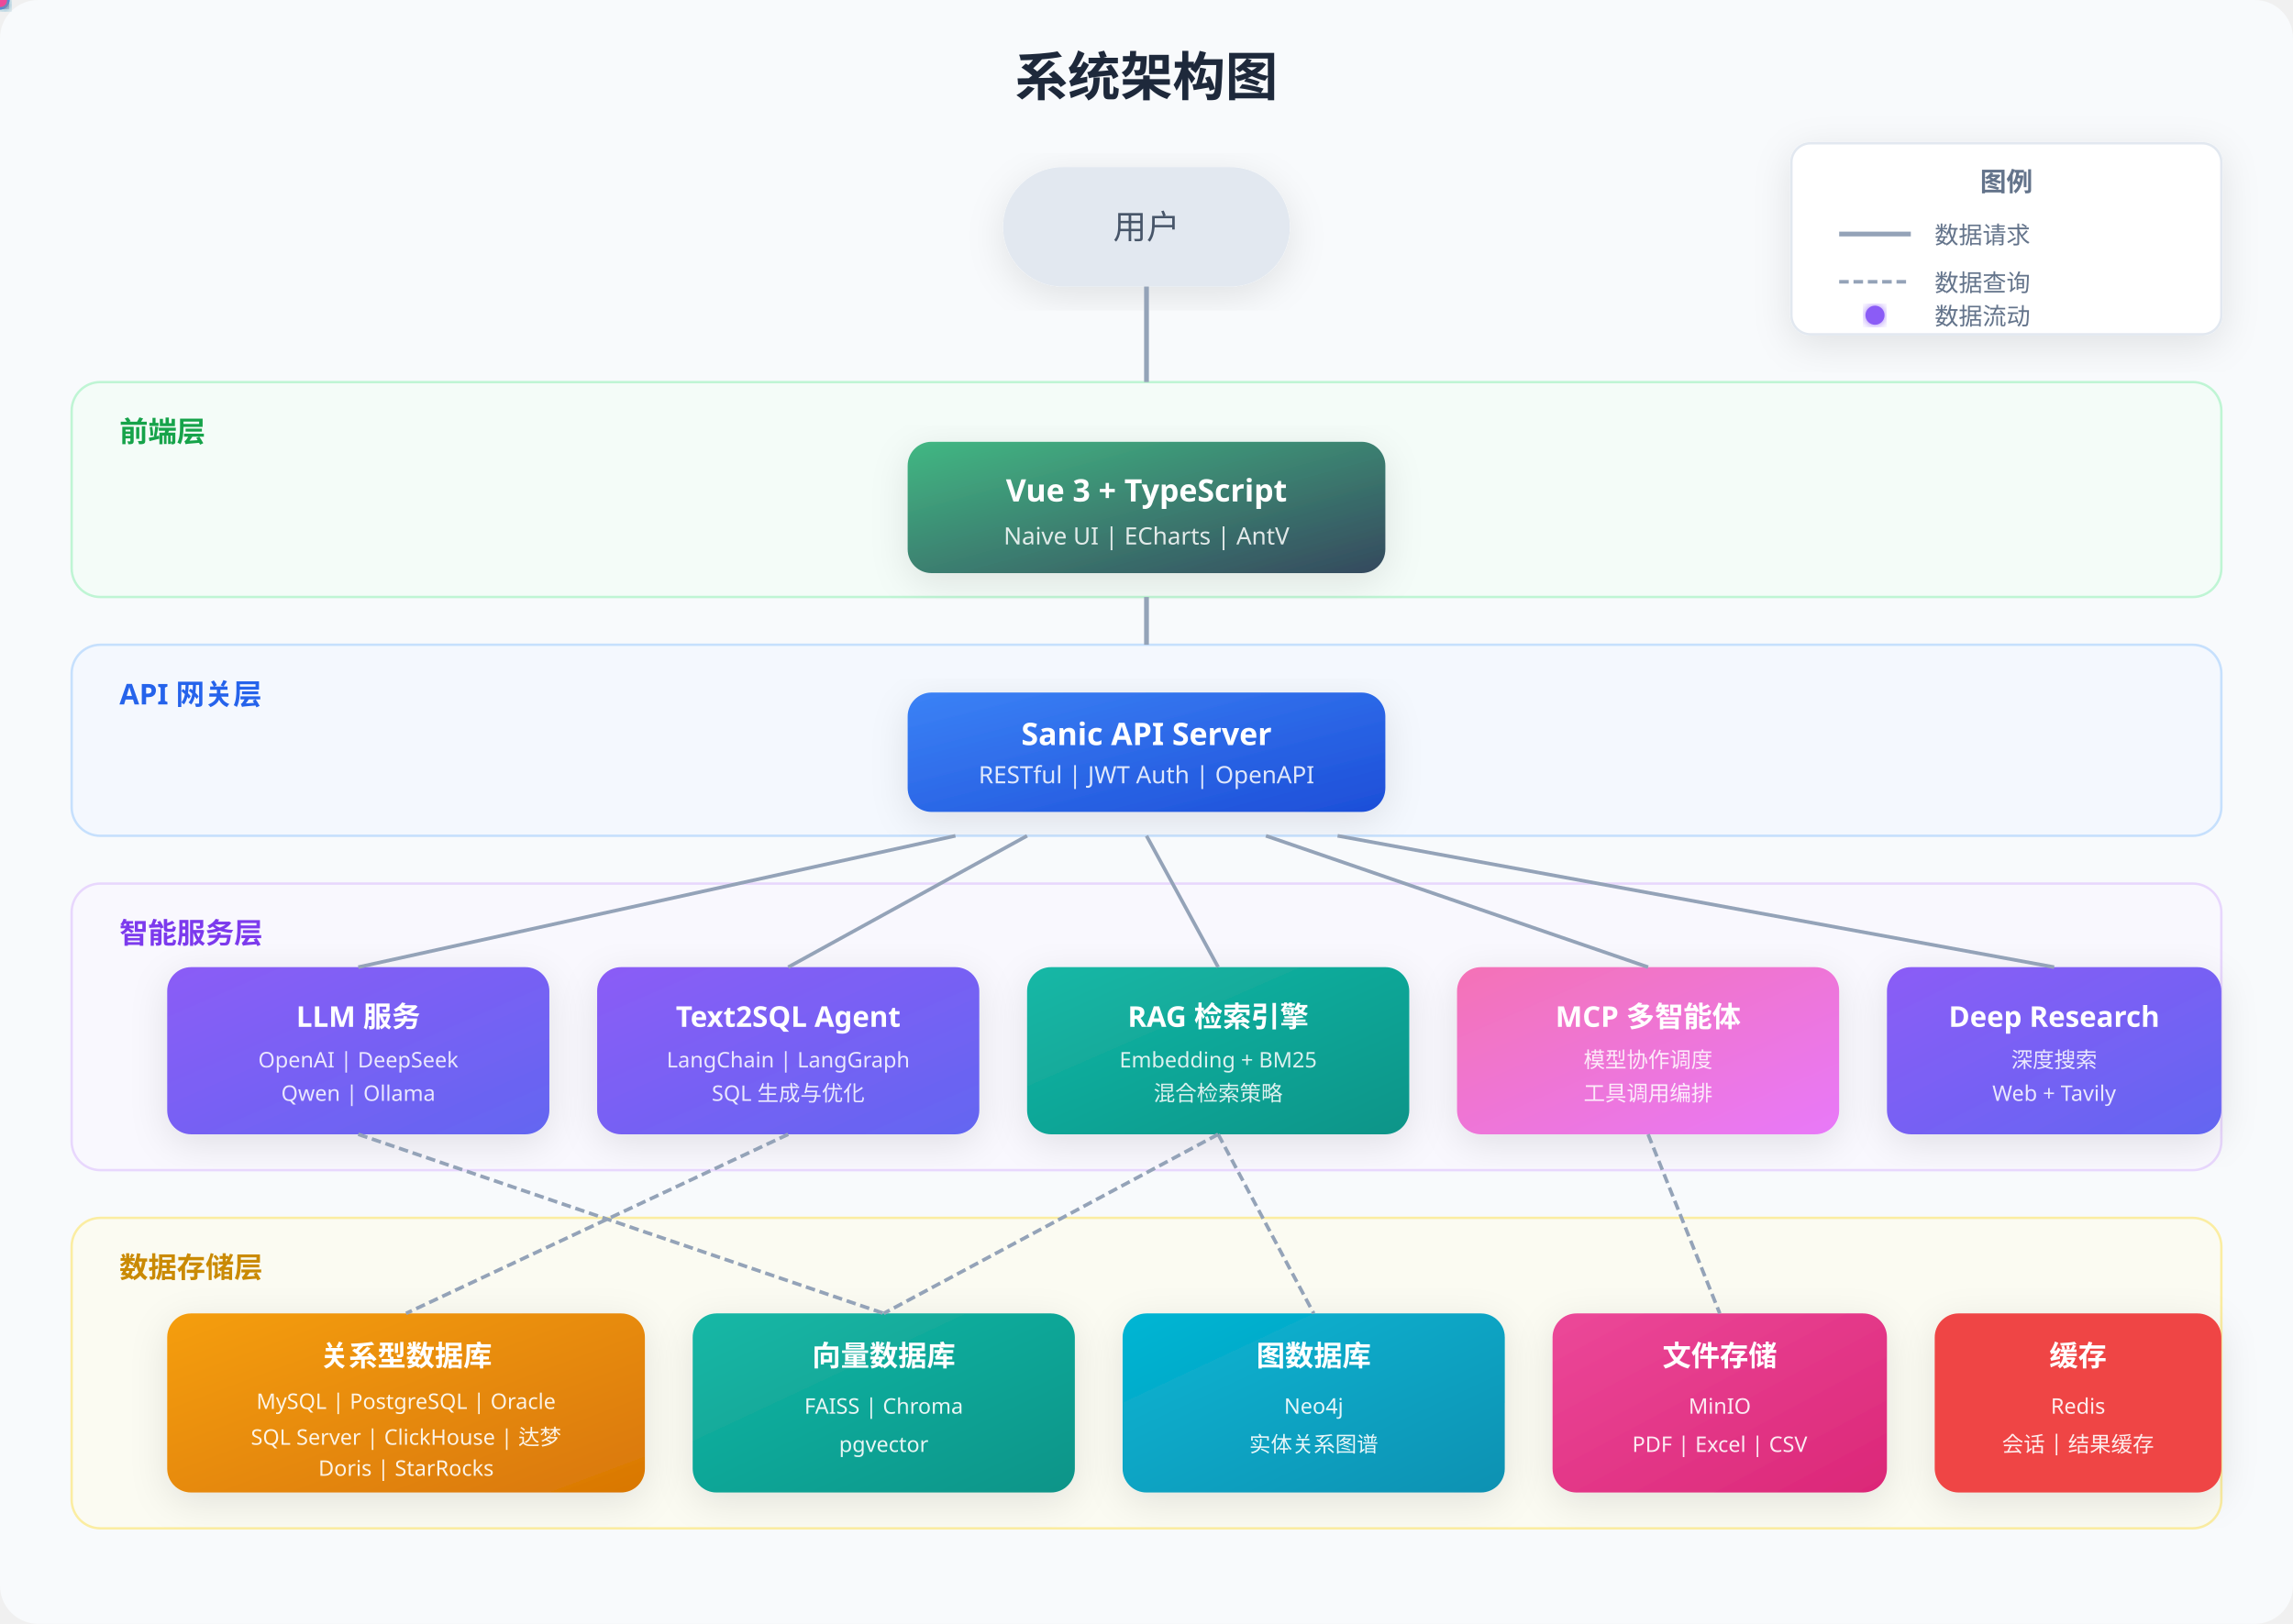
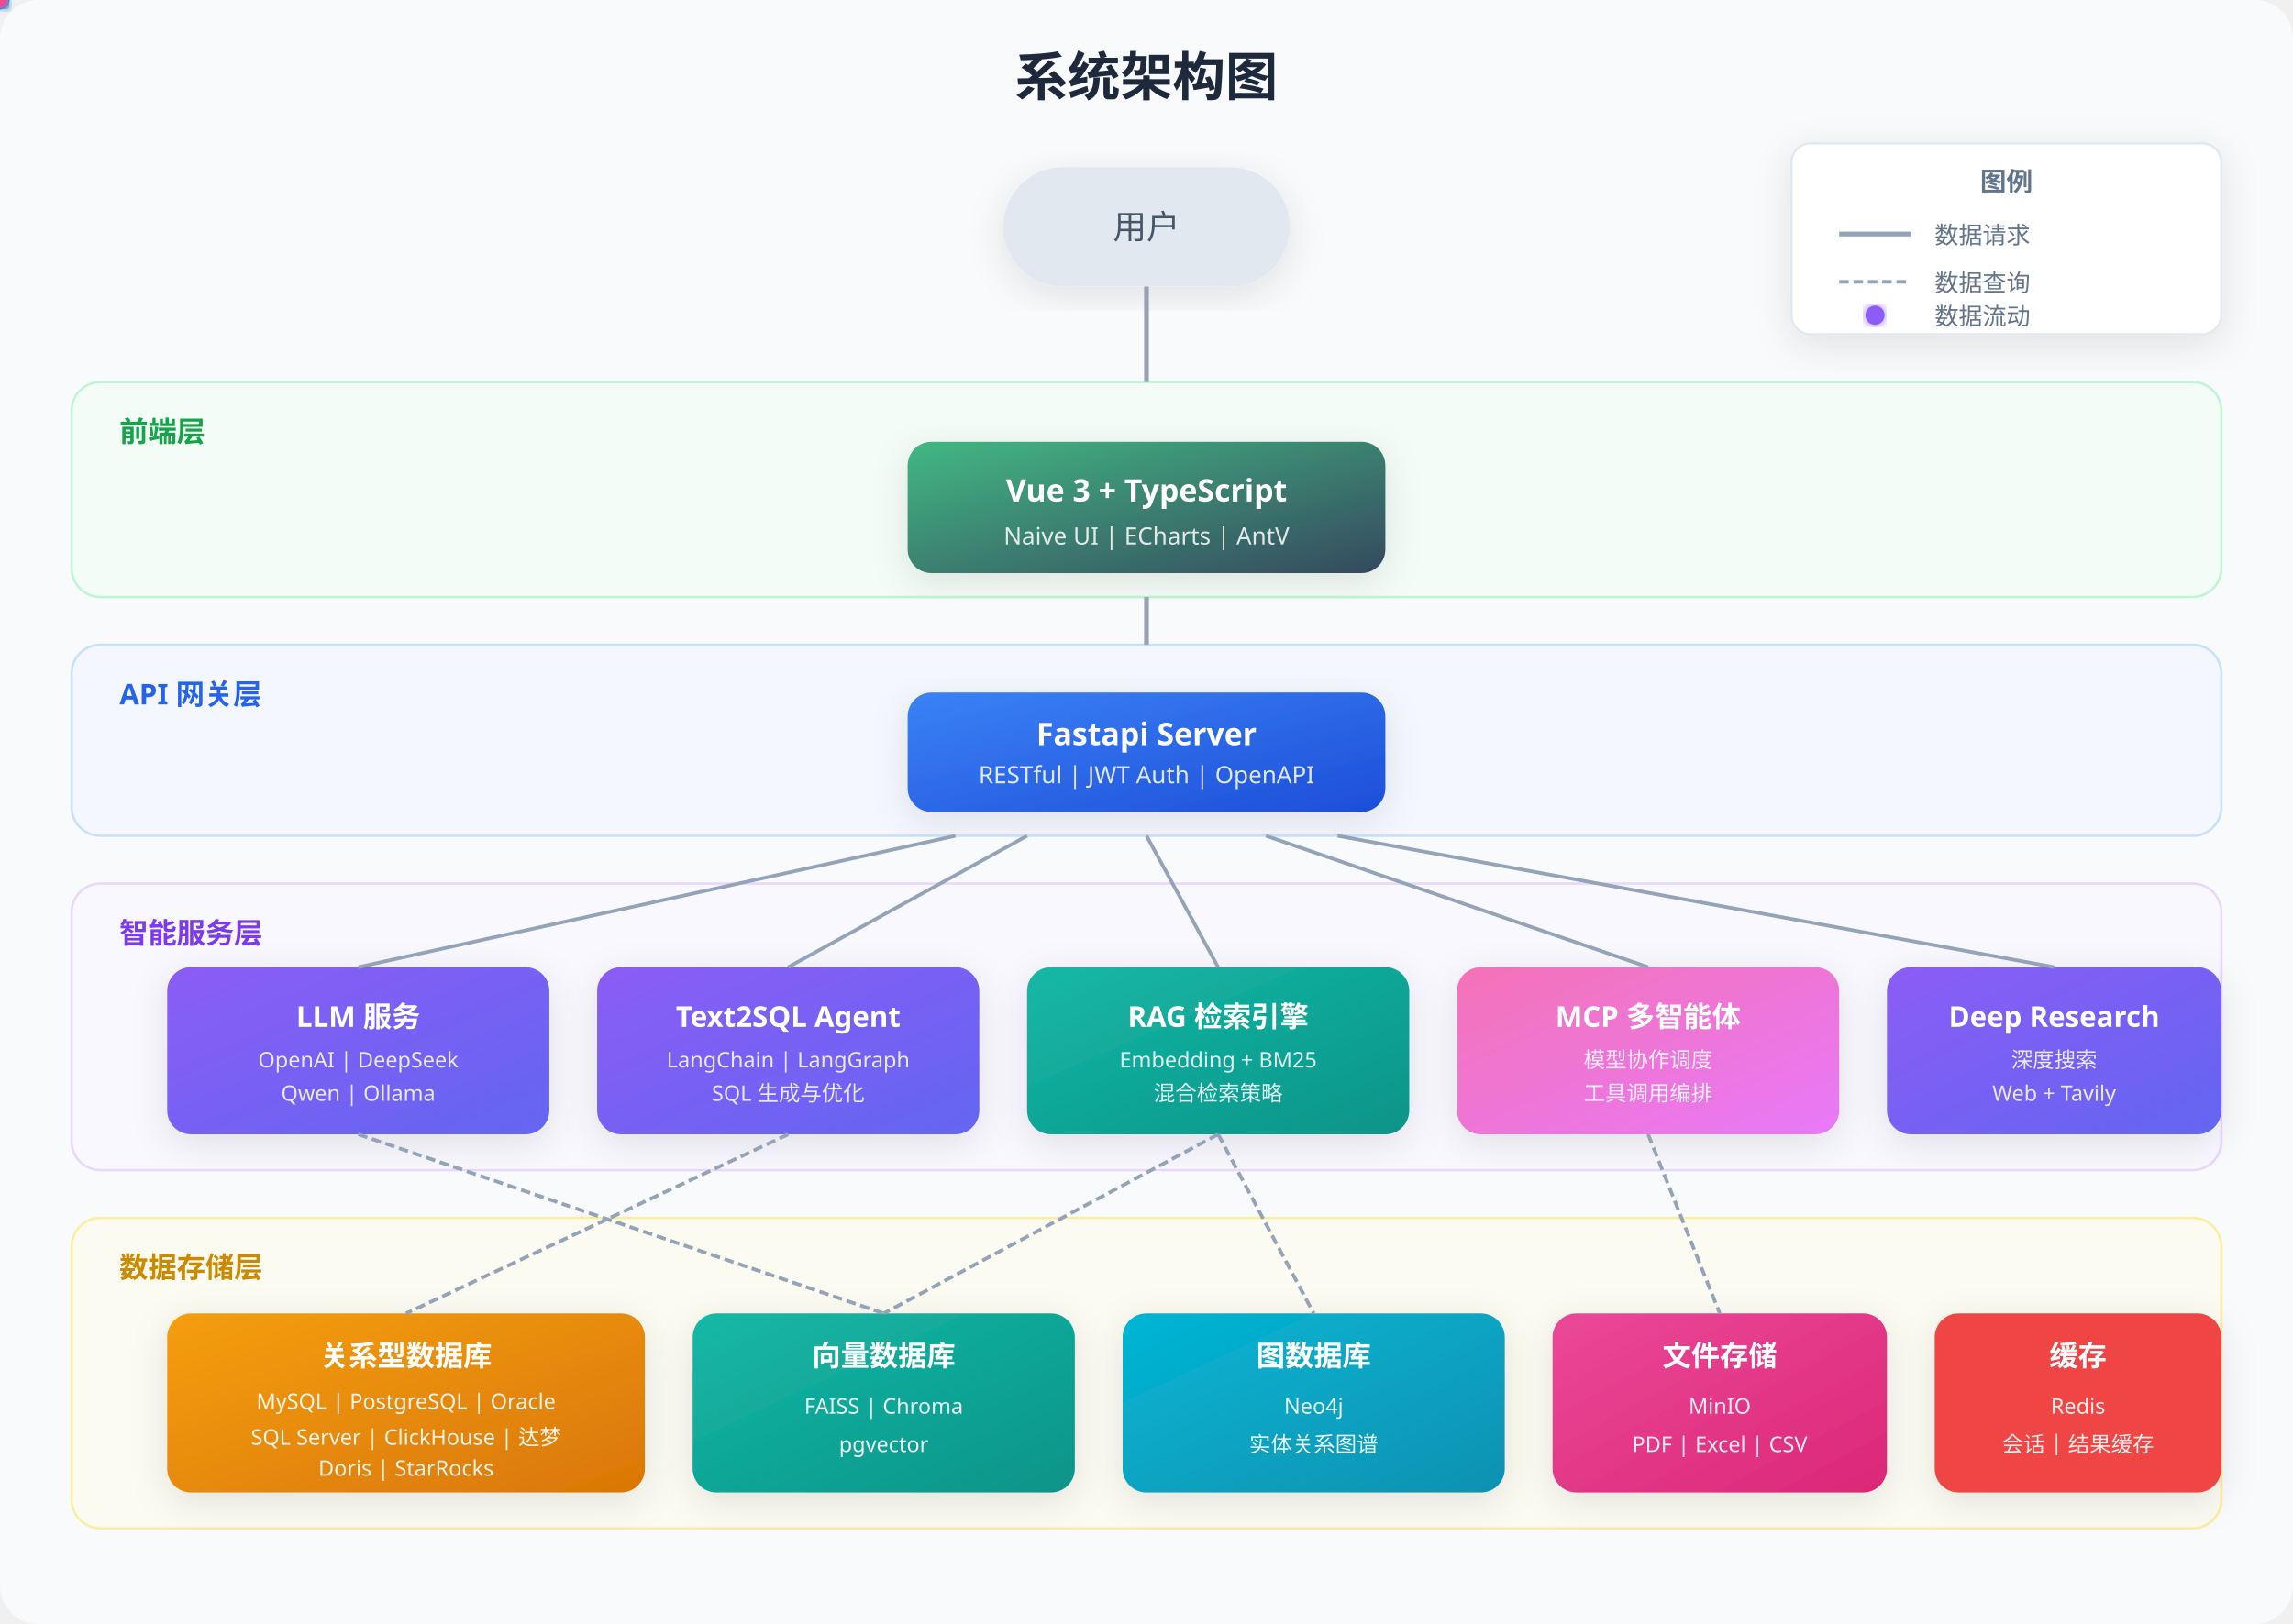
<svg xmlns="http://www.w3.org/2000/svg" viewBox="0 0 960 680">
  <defs>
    <linearGradient id="frontendGrad" x1="0%" y1="0%" x2="100%" y2="100%">
      <stop offset="0%" style="stop-color:#42b883" />
      <stop offset="100%" style="stop-color:#35495e" />
    </linearGradient>
    <linearGradient id="backendGrad" x1="0%" y1="0%" x2="100%" y2="100%">
      <stop offset="0%" style="stop-color:#3b82f6" />
      <stop offset="100%" style="stop-color:#1d4ed8" />
    </linearGradient>
    <linearGradient id="aiGrad" x1="0%" y1="0%" x2="100%" y2="100%">
      <stop offset="0%" style="stop-color:#8b5cf6" />
      <stop offset="100%" style="stop-color:#6366f1" />
    </linearGradient>
    <linearGradient id="dataGrad" x1="0%" y1="0%" x2="100%" y2="100%">
      <stop offset="0%" style="stop-color:#f59e0b" />
      <stop offset="100%" style="stop-color:#d97706" />
    </linearGradient>
    <linearGradient id="storageGrad" x1="0%" y1="0%" x2="100%" y2="100%">
      <stop offset="0%" style="stop-color:#ec4899" />
      <stop offset="100%" style="stop-color:#db2777" />
    </linearGradient>
    <linearGradient id="vectorGrad" x1="0%" y1="0%" x2="100%" y2="100%">
      <stop offset="0%" style="stop-color:#14b8a6" />
      <stop offset="100%" style="stop-color:#0d9488" />
    </linearGradient>
    <linearGradient id="graphGrad" x1="0%" y1="0%" x2="100%" y2="100%">
      <stop offset="0%" style="stop-color:#06b6d4" />
      <stop offset="100%" style="stop-color:#0891b2" />
    </linearGradient>
    <linearGradient id="mcpGrad" x1="0%" y1="0%" x2="100%" y2="100%">
      <stop offset="0%" style="stop-color:#f472b6" />
      <stop offset="100%" style="stop-color:#e879f9" />
    </linearGradient>
    <linearGradient id="flowLine1" x1="0%" y1="0%" x2="100%" y2="0%">
      <stop offset="0%" style="stop-color:#3b82f6;stop-opacity:0" />
      <stop offset="50%" style="stop-color:#3b82f6;stop-opacity:1" />
      <stop offset="100%" style="stop-color:#3b82f6;stop-opacity:0" />
      <animate attributeName="x1" values="-100%;100%" dur="2s" repeatCount="indefinite" />
      <animate attributeName="x2" values="0%;200%" dur="2s" repeatCount="indefinite" />
    </linearGradient>
    <linearGradient id="flowLine2" x1="0%" y1="0%" x2="100%" y2="0%">
      <stop offset="0%" style="stop-color:#8b5cf6;stop-opacity:0" />
      <stop offset="50%" style="stop-color:#8b5cf6;stop-opacity:1" />
      <stop offset="100%" style="stop-color:#8b5cf6;stop-opacity:0" />
      <animate attributeName="x1" values="-100%;100%" dur="2.5s" repeatCount="indefinite" />
      <animate attributeName="x2" values="0%;200%" dur="2.5s" repeatCount="indefinite" />
    </linearGradient>
    <filter id="shadow" x="-20%" y="-20%" width="140%" height="140%">
      <feDropShadow dx="0" dy="4" stdDeviation="8" flood-color="#000" flood-opacity="0.1" />
    </filter>
    <filter id="glow">
      <feGaussianBlur stdDeviation="2" result="coloredBlur" />
      <feMerge>
        <feMergeNode in="coloredBlur" />
        <feMergeNode in="SourceGraphic" />
      </feMerge>
    </filter>
    <pattern id="dashPattern" patternUnits="userSpaceOnUse" width="12" height="1">
      <line x1="0" y1="0" x2="8" y2="0" stroke="#94a3b8" stroke-width="2" />
    </pattern>
  </defs>
  <rect width="960" height="680" fill="#f8fafc" rx="16" />
  <text x="480" y="40" text-anchor="middle" font-family="system-ui, -apple-system, sans-serif" font-size="22" font-weight="600" fill="#1e293b">系统架构图</text>
  <g transform="translate(420, 70)">
    <rect width="120" height="50" rx="25" fill="#e2e8f0" filter="url(#shadow)" />
    <text x="60" y="30" text-anchor="middle" font-family="system-ui" font-size="14" fill="#475569" font-weight="500">用户</text>
  </g>
  <g transform="translate(30, 160)">
    <rect x="0" y="0" width="900" height="90" rx="12" fill="#f0fdf4" stroke="#86efac" stroke-width="1" opacity="0.5" />
    <text x="20" y="25" font-family="system-ui" font-size="12" fill="#16a34a" font-weight="600">前端层</text>
    <g transform="translate(350, 25)" filter="url(#shadow)">
      <rect width="200" height="55" rx="10" fill="url(#frontendGrad)" />
      <text x="100" y="25" text-anchor="middle" font-family="system-ui" font-size="13" fill="#fff" font-weight="600">Vue 3 + TypeScript</text>
      <text x="100" y="43" text-anchor="middle" font-family="system-ui" font-size="10" fill="rgba(255,255,255,0.85)">Naive UI | ECharts | AntV</text>
    </g>
  </g>
  <g transform="translate(30, 270)">
    <rect x="0" y="0" width="900" height="80" rx="12" fill="#eff6ff" stroke="#93c5fd" stroke-width="1" opacity="0.5" />
    <text x="20" y="25" font-family="system-ui" font-size="12" fill="#2563eb" font-weight="600">API 网关层</text>
    <g transform="translate(350, 20)" filter="url(#shadow)">
      <rect width="200" height="50" rx="10" fill="url(#backendGrad)" />
-       <text x="100" y="22" text-anchor="middle" font-family="system-ui" font-size="13" fill="#fff" font-weight="600">Sanic API Server</text>
+       <text x="100" y="22" text-anchor="middle" font-family="system-ui" font-size="13" fill="#fff" font-weight="600">Fastapi Server</text>
      <text x="100" y="38" text-anchor="middle" font-family="system-ui" font-size="10" fill="rgba(255,255,255,0.85)">RESTful | JWT Auth | OpenAPI</text>
    </g>
  </g>
  <g transform="translate(30, 370)">
    <rect x="0" y="0" width="900" height="120" rx="12" fill="#faf5ff" stroke="#d8b4fe" stroke-width="1" opacity="0.5" />
    <text x="20" y="25" font-family="system-ui" font-size="12" fill="#7c3aed" font-weight="600">智能服务层</text>
    <g transform="translate(40, 35)" filter="url(#shadow)">
      <rect width="160" height="70" rx="10" fill="url(#aiGrad)" />
      <text x="80" y="25" text-anchor="middle" font-family="system-ui" font-size="12" fill="#fff" font-weight="600">LLM 服务</text>
      <text x="80" y="42" text-anchor="middle" font-family="system-ui" font-size="9" fill="rgba(255,255,255,0.85)">OpenAI | DeepSeek</text>
      <text x="80" y="56" text-anchor="middle" font-family="system-ui" font-size="9" fill="rgba(255,255,255,0.85)">Qwen | Ollama</text>
    </g>
    <g transform="translate(220, 35)" filter="url(#shadow)">
      <rect width="160" height="70" rx="10" fill="url(#aiGrad)" />
      <text x="80" y="25" text-anchor="middle" font-family="system-ui" font-size="12" fill="#fff" font-weight="600">Text2SQL Agent</text>
      <text x="80" y="42" text-anchor="middle" font-family="system-ui" font-size="9" fill="rgba(255,255,255,0.85)">LangChain | LangGraph</text>
      <text x="80" y="56" text-anchor="middle" font-family="system-ui" font-size="9" fill="rgba(255,255,255,0.85)">SQL 生成与优化</text>
    </g>
    <g transform="translate(400, 35)" filter="url(#shadow)">
      <rect width="160" height="70" rx="10" fill="url(#vectorGrad)" />
      <text x="80" y="25" text-anchor="middle" font-family="system-ui" font-size="12" fill="#fff" font-weight="600">RAG 检索引擎</text>
      <text x="80" y="42" text-anchor="middle" font-family="system-ui" font-size="9" fill="rgba(255,255,255,0.85)">Embedding + BM25</text>
      <text x="80" y="56" text-anchor="middle" font-family="system-ui" font-size="9" fill="rgba(255,255,255,0.85)">混合检索策略</text>
    </g>
    <g transform="translate(580, 35)" filter="url(#shadow)">
      <rect width="160" height="70" rx="10" fill="url(#mcpGrad)" />
      <text x="80" y="25" text-anchor="middle" font-family="system-ui" font-size="12" fill="#fff" font-weight="600">MCP 多智能体</text>
      <text x="80" y="42" text-anchor="middle" font-family="system-ui" font-size="9" fill="rgba(255,255,255,0.85)">模型协作调度</text>
      <text x="80" y="56" text-anchor="middle" font-family="system-ui" font-size="9" fill="rgba(255,255,255,0.85)">工具调用编排</text>
    </g>
    <g transform="translate(760, 35)" filter="url(#shadow)">
      <rect width="140" height="70" rx="10" fill="url(#aiGrad)" />
      <text x="70" y="25" text-anchor="middle" font-family="system-ui" font-size="12" fill="#fff" font-weight="600">Deep Research</text>
      <text x="70" y="42" text-anchor="middle" font-family="system-ui" font-size="9" fill="rgba(255,255,255,0.85)">深度搜索</text>
      <text x="70" y="56" text-anchor="middle" font-family="system-ui" font-size="9" fill="rgba(255,255,255,0.85)">Web + Tavily</text>
    </g>
  </g>
  <g transform="translate(30, 510)">
    <rect x="0" y="0" width="900" height="130" rx="12" fill="#fefce8" stroke="#fde047" stroke-width="1" opacity="0.5" />
    <text x="20" y="25" font-family="system-ui" font-size="12" fill="#ca8a04" font-weight="600">数据存储层</text>
    <g transform="translate(40, 40)" filter="url(#shadow)">
      <rect width="200" height="75" rx="10" fill="url(#dataGrad)" />
      <text x="100" y="22" text-anchor="middle" font-family="system-ui" font-size="12" fill="#fff" font-weight="600">关系型数据库</text>
      <text x="100" y="40" text-anchor="middle" font-family="system-ui" font-size="9" fill="rgba(255,255,255,0.9)">MySQL | PostgreSQL | Oracle</text>
      <text x="100" y="55" text-anchor="middle" font-family="system-ui" font-size="9" fill="rgba(255,255,255,0.9)">SQL Server | ClickHouse | 达梦</text>
      <text x="100" y="68" text-anchor="middle" font-family="system-ui" font-size="9" fill="rgba(255,255,255,0.9)">Doris | StarRocks</text>
    </g>
    <g transform="translate(260, 40)" filter="url(#shadow)">
      <rect width="160" height="75" rx="10" fill="url(#vectorGrad)" />
      <text x="80" y="22" text-anchor="middle" font-family="system-ui" font-size="12" fill="#fff" font-weight="600">向量数据库</text>
      <text x="80" y="42" text-anchor="middle" font-family="system-ui" font-size="9" fill="rgba(255,255,255,0.9)">FAISS | Chroma</text>
      <text x="80" y="58" text-anchor="middle" font-family="system-ui" font-size="9" fill="rgba(255,255,255,0.9)">pgvector</text>
    </g>
    <g transform="translate(440, 40)" filter="url(#shadow)">
      <rect width="160" height="75" rx="10" fill="url(#graphGrad)" />
      <text x="80" y="22" text-anchor="middle" font-family="system-ui" font-size="12" fill="#fff" font-weight="600">图数据库</text>
      <text x="80" y="42" text-anchor="middle" font-family="system-ui" font-size="9" fill="rgba(255,255,255,0.9)">Neo4j</text>
      <text x="80" y="58" text-anchor="middle" font-family="system-ui" font-size="9" fill="rgba(255,255,255,0.9)">实体关系图谱</text>
    </g>
    <g transform="translate(620, 40)" filter="url(#shadow)">
      <rect width="140" height="75" rx="10" fill="url(#storageGrad)" />
      <text x="70" y="22" text-anchor="middle" font-family="system-ui" font-size="12" fill="#fff" font-weight="600">文件存储</text>
      <text x="70" y="42" text-anchor="middle" font-family="system-ui" font-size="9" fill="rgba(255,255,255,0.9)">MinIO</text>
      <text x="70" y="58" text-anchor="middle" font-family="system-ui" font-size="9" fill="rgba(255,255,255,0.9)">PDF | Excel | CSV</text>
    </g>
    <g transform="translate(780, 40)" filter="url(#shadow)">
      <rect width="120" height="75" rx="10" fill="#ef4444" />
      <text x="60" y="22" text-anchor="middle" font-family="system-ui" font-size="12" fill="#fff" font-weight="600">缓存</text>
      <text x="60" y="42" text-anchor="middle" font-family="system-ui" font-size="9" fill="rgba(255,255,255,0.9)">Redis</text>
      <text x="60" y="58" text-anchor="middle" font-family="system-ui" font-size="9" fill="rgba(255,255,255,0.9)">会话 | 结果缓存</text>
    </g>
  </g>
  <line x1="480" y1="120" x2="480" y2="160" stroke="#94a3b8" stroke-width="2" />
  <circle r="4" fill="#42b883" filter="url(#glow)">
    <animateMotion dur="1s" repeatCount="indefinite">
      <mpath href="#userToFe" />
    </animateMotion>
  </circle>
  <path id="userToFe" d="M480,120 L480,160" fill="none" />
  <line x1="480" y1="250" x2="480" y2="270" stroke="#94a3b8" stroke-width="2" />
  <circle r="4" fill="#3b82f6" filter="url(#glow)">
    <animateMotion dur="0.8s" repeatCount="indefinite" begin="0.2s">
      <mpath href="#feToApi" />
    </animateMotion>
  </circle>
  <path id="feToApi" d="M480,250 L480,270" fill="none" />
  <g stroke="#94a3b8" stroke-width="1.5">
    <line x1="400" y1="350" x2="150" y2="405" />
    <line x1="430" y1="350" x2="330" y2="405" />
    <line x1="480" y1="350" x2="510" y2="405" />
    <line x1="530" y1="350" x2="690" y2="405" />
    <line x1="560" y1="350" x2="860" y2="405" />
  </g>
  <circle r="3" fill="#8b5cf6" filter="url(#glow)">
    <animateMotion dur="1.2s" repeatCount="indefinite" begin="0s">
      <mpath href="#apiToLlm" />
    </animateMotion>
  </circle>
  <path id="apiToLlm" d="M400,350 L150,405" fill="none" />
  <circle r="3" fill="#8b5cf6" filter="url(#glow)">
    <animateMotion dur="1.2s" repeatCount="indefinite" begin="0.3s">
      <mpath href="#apiToSql" />
    </animateMotion>
  </circle>
  <path id="apiToSql" d="M430,350 L330,405" fill="none" />
  <circle r="3" fill="#14b8a6" filter="url(#glow)">
    <animateMotion dur="1.2s" repeatCount="indefinite" begin="0.5s">
      <mpath href="#apiToRag" />
    </animateMotion>
  </circle>
  <path id="apiToRag" d="M480,350 L510,405" fill="none" />
  <circle r="3" fill="#f472b6" filter="url(#glow)">
    <animateMotion dur="1.2s" repeatCount="indefinite" begin="0.7s">
      <mpath href="#apiToMcp" />
    </animateMotion>
  </circle>
  <path id="apiToMcp" d="M530,350 L690,405" fill="none" />
  <g stroke="#94a3b8" stroke-width="1.5" stroke-dasharray="4 2">
    <line x1="150" y1="475" x2="370" y2="550" />
    <line x1="330" y1="475" x2="170" y2="550" />
    <line x1="510" y1="475" x2="370" y2="550" />
    <line x1="510" y1="475" x2="550" y2="550" />
    <line x1="690" y1="475" x2="720" y2="550" />
  </g>
  <circle r="3" fill="#f59e0b" filter="url(#glow)">
    <animateMotion dur="1.5s" repeatCount="indefinite" begin="0s">
      <mpath href="#sqlToDb" />
    </animateMotion>
  </circle>
  <path id="sqlToDb" d="M330,475 L170,550" fill="none" />
  <circle r="3" fill="#14b8a6" filter="url(#glow)">
    <animateMotion dur="1.5s" repeatCount="indefinite" begin="0.4s">
      <mpath href="#ragToVector" />
    </animateMotion>
  </circle>
  <path id="ragToVector" d="M510,475 L370,550" fill="none" />
  <circle r="3" fill="#06b6d4" filter="url(#glow)">
    <animateMotion dur="1.5s" repeatCount="indefinite" begin="0.8s">
      <mpath href="#ragToGraph" />
    </animateMotion>
  </circle>
  <path id="ragToGraph" d="M510,475 L550,550" fill="none" />
  <circle r="3" fill="#ec4899" filter="url(#glow)">
    <animateMotion dur="1.5s" repeatCount="indefinite" begin="1.2s">
      <mpath href="#mcpToFile" />
    </animateMotion>
  </circle>
  <path id="mcpToFile" d="M690,475 L720,550" fill="none" />
  <g transform="translate(750, 60)">
    <rect width="180" height="80" rx="8" fill="#fff" stroke="#e2e8f0" stroke-width="1" filter="url(#shadow)" />
    <text x="90" y="20" text-anchor="middle" font-family="system-ui" font-size="11" fill="#64748b" font-weight="600">图例</text>
    <line x1="20" y1="38" x2="50" y2="38" stroke="#94a3b8" stroke-width="2" />
    <text x="60" y="42" font-family="system-ui" font-size="10" fill="#64748b">数据请求</text>
    <line x1="20" y1="58" x2="50" y2="58" stroke="#94a3b8" stroke-width="1.5" stroke-dasharray="4 2" />
    <text x="60" y="62" font-family="system-ui" font-size="10" fill="#64748b">数据查询</text>
    <circle cx="35" cy="72" r="4" fill="#8b5cf6" filter="url(#glow)" />
    <text x="60" y="76" font-family="system-ui" font-size="10" fill="#64748b">数据流动</text>
  </g>
</svg>
